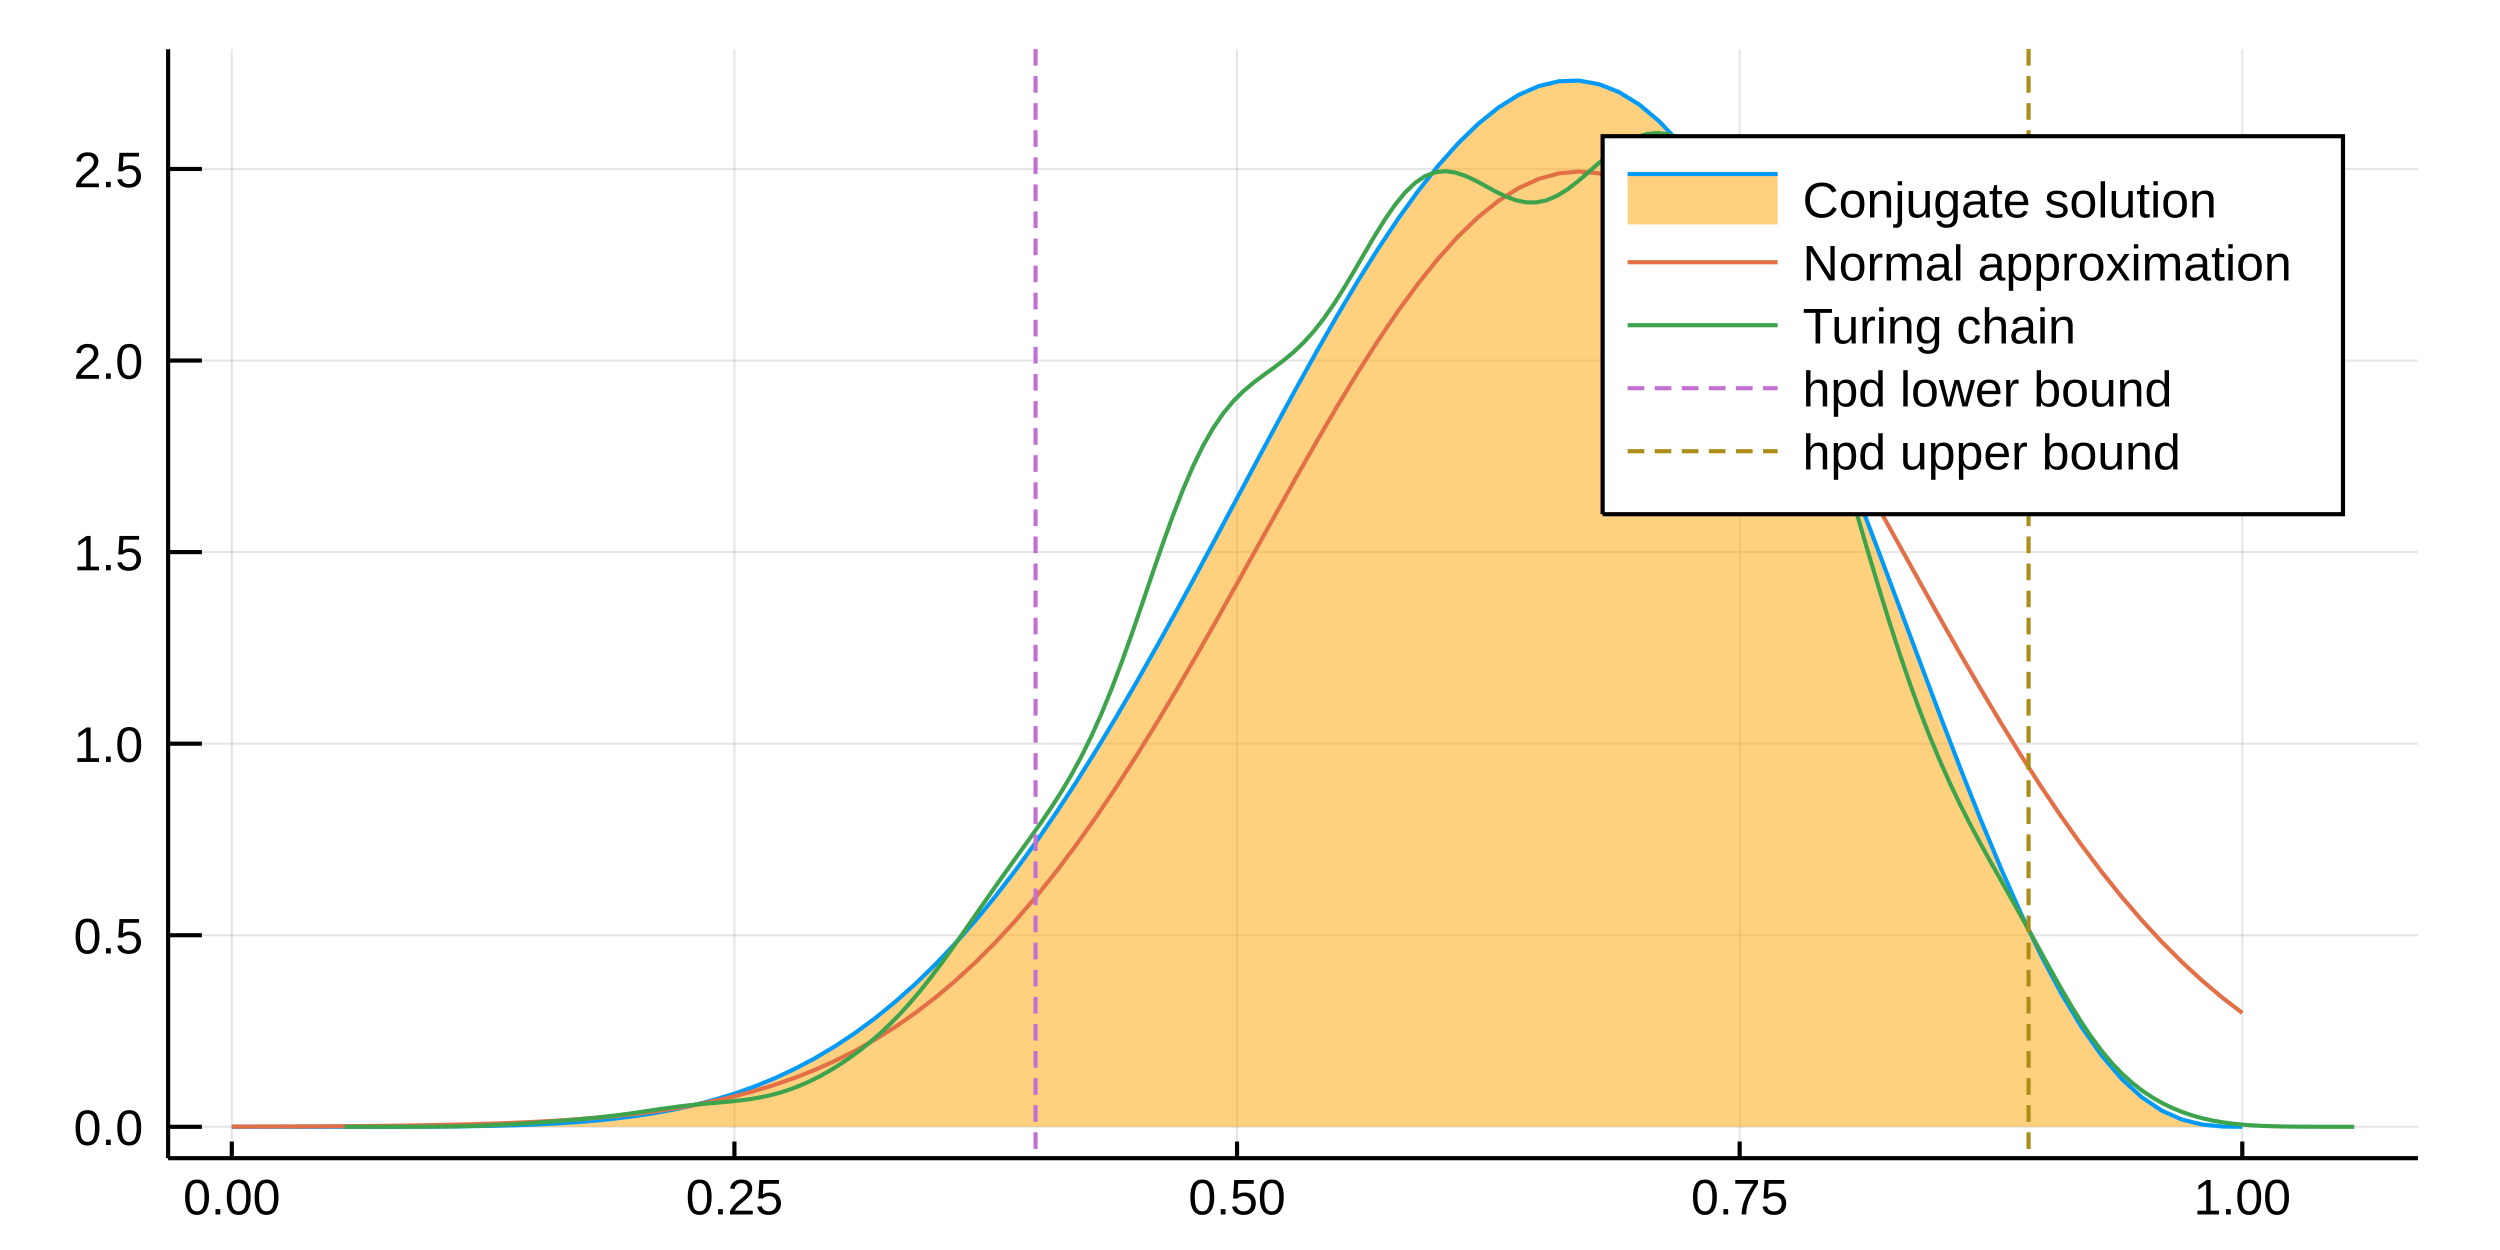
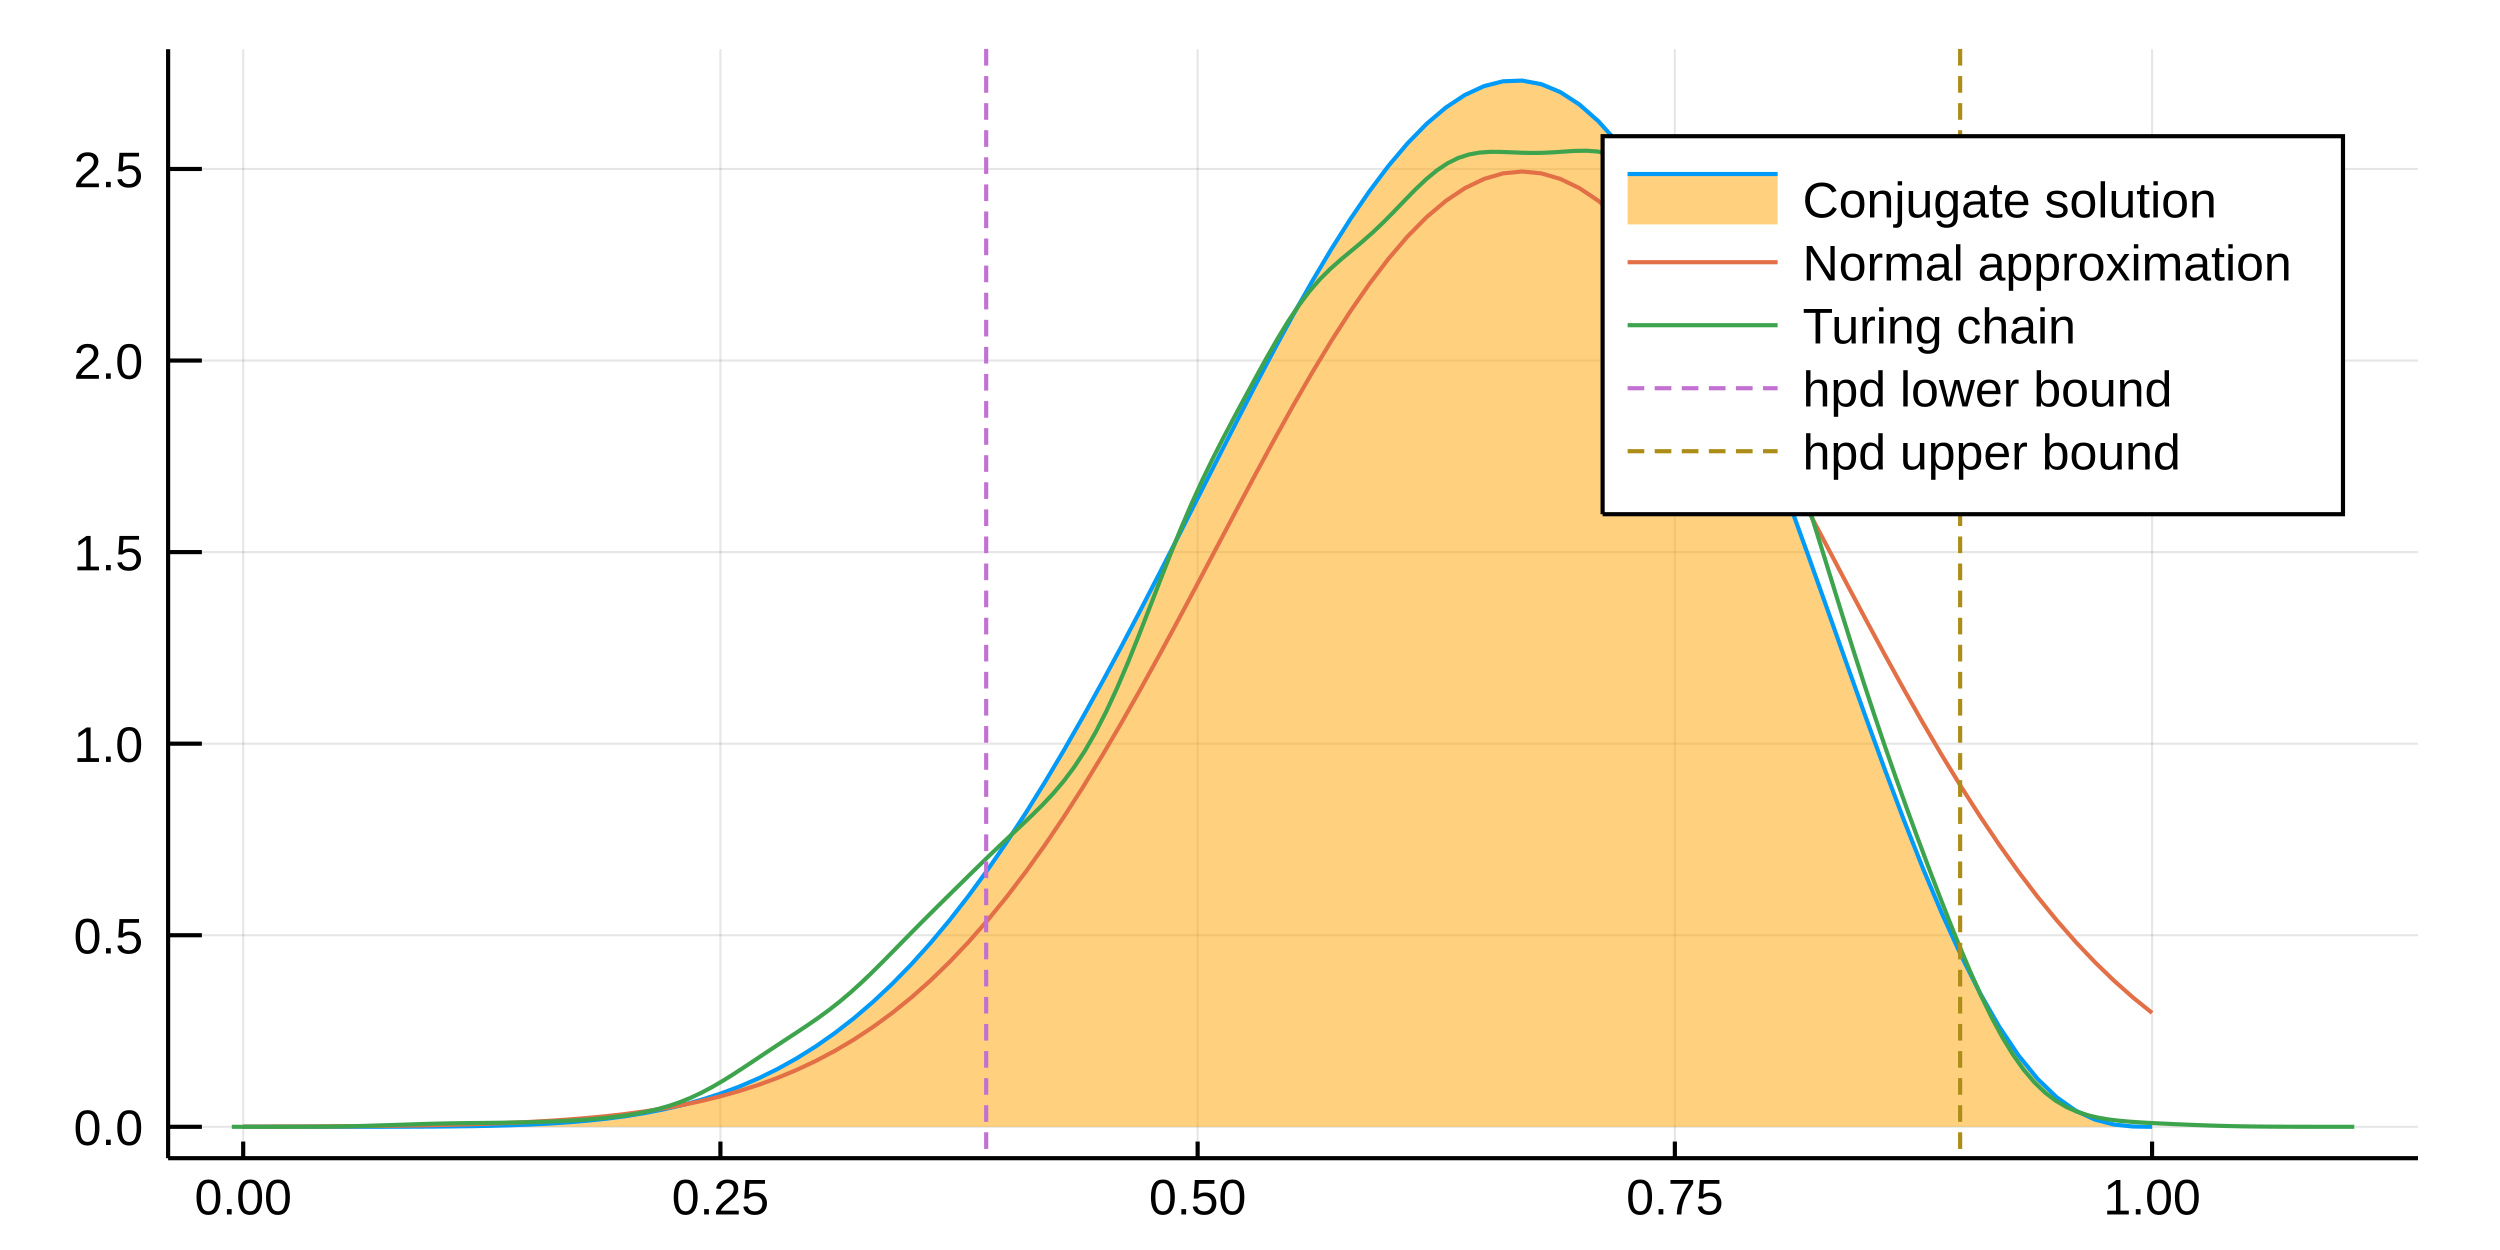
<svg xmlns="http://www.w3.org/2000/svg" width="600" height="300" viewBox="0 0 2400 1200">
  <defs>
-     <clipPath id="clip7500">
+     <clipPath id="clip1900">
      <rect x="0" y="0" width="2000" height="2000" />
    </clipPath>
  </defs>
  <defs>
-     <clipPath id="clip7501">
+     <clipPath id="clip1901">
      <rect x="0" y="0" width="2400" height="1200" />
    </clipPath>
  </defs>
-   <polygon clip-path="url(#clip7501)" points=" 0,1200 2400,1200 2400,0 0,0    " fill="#ffffff" fill-rule="evenodd" fill-opacity="1" />
+   <polygon clip-path="url(#clip1901)" points=" 0,1200 2400,1200 2400,0 0,0    " fill="#ffffff" fill-rule="evenodd" fill-opacity="1" />
  <defs>
-     <clipPath id="clip7502">
+     <clipPath id="clip1902">
      <rect x="480" y="0" width="1681" height="1200" />
    </clipPath>
  </defs>
-   <polygon clip-path="url(#clip7501)" points=" 161.394,1111.86 2321.26,1111.86 2321.26,47.244 161.394,47.244    " fill="#ffffff" fill-rule="evenodd" fill-opacity="1" />
+   <polygon clip-path="url(#clip1901)" points=" 161.394,1111.86 2321.26,1111.86 2321.26,47.244 161.394,47.244    " fill="#ffffff" fill-rule="evenodd" fill-opacity="1" />
  <defs>
-     <clipPath id="clip7503">
+     <clipPath id="clip1903">
      <rect x="161" y="47" width="2161" height="1066" />
    </clipPath>
  </defs>
-   <polyline clip-path="url(#clip7503)" style="stroke:#000000; stroke-width:2; stroke-opacity:0.1; fill:none" points="   222.522,1111.86 222.522,47.244    " />
-   <polyline clip-path="url(#clip7503)" style="stroke:#000000; stroke-width:2; stroke-opacity:0.1; fill:none" points="   705.04,1111.86 705.04,47.244    " />
-   <polyline clip-path="url(#clip7503)" style="stroke:#000000; stroke-width:2; stroke-opacity:0.1; fill:none" points="   1187.56,1111.86 1187.56,47.244    " />
-   <polyline clip-path="url(#clip7503)" style="stroke:#000000; stroke-width:2; stroke-opacity:0.1; fill:none" points="   1670.08,1111.86 1670.08,47.244    " />
-   <polyline clip-path="url(#clip7503)" style="stroke:#000000; stroke-width:2; stroke-opacity:0.1; fill:none" points="   2152.59,1111.86 2152.59,47.244    " />
-   <polyline clip-path="url(#clip7503)" style="stroke:#000000; stroke-width:2; stroke-opacity:0.1; fill:none" points="   161.394,1081.73 2321.26,1081.73    " />
-   <polyline clip-path="url(#clip7503)" style="stroke:#000000; stroke-width:2; stroke-opacity:0.1; fill:none" points="   161.394,897.825 2321.26,897.825    " />
-   <polyline clip-path="url(#clip7503)" style="stroke:#000000; stroke-width:2; stroke-opacity:0.1; fill:none" points="   161.394,713.924 2321.26,713.924    " />
-   <polyline clip-path="url(#clip7503)" style="stroke:#000000; stroke-width:2; stroke-opacity:0.1; fill:none" points="   161.394,530.022 2321.26,530.022    " />
-   <polyline clip-path="url(#clip7503)" style="stroke:#000000; stroke-width:2; stroke-opacity:0.1; fill:none" points="   161.394,346.12 2321.26,346.12    " />
-   <polyline clip-path="url(#clip7503)" style="stroke:#000000; stroke-width:2; stroke-opacity:0.1; fill:none" points="   161.394,162.218 2321.26,162.218    " />
-   <polyline clip-path="url(#clip7501)" style="stroke:#000000; stroke-width:4; stroke-opacity:1; fill:none" points="   161.394,1111.86 2321.26,1111.86    " />
-   <polyline clip-path="url(#clip7501)" style="stroke:#000000; stroke-width:4; stroke-opacity:1; fill:none" points="   161.394,1111.86 161.394,47.244    " />
-   <polyline clip-path="url(#clip7501)" style="stroke:#000000; stroke-width:4; stroke-opacity:1; fill:none" points="   222.522,1111.86 222.522,1095.89    " />
-   <polyline clip-path="url(#clip7501)" style="stroke:#000000; stroke-width:4; stroke-opacity:1; fill:none" points="   705.04,1111.86 705.04,1095.89    " />
-   <polyline clip-path="url(#clip7501)" style="stroke:#000000; stroke-width:4; stroke-opacity:1; fill:none" points="   1187.56,1111.86 1187.56,1095.89    " />
-   <polyline clip-path="url(#clip7501)" style="stroke:#000000; stroke-width:4; stroke-opacity:1; fill:none" points="   1670.08,1111.86 1670.08,1095.89    " />
-   <polyline clip-path="url(#clip7501)" style="stroke:#000000; stroke-width:4; stroke-opacity:1; fill:none" points="   2152.59,1111.86 2152.59,1095.89    " />
-   <polyline clip-path="url(#clip7501)" style="stroke:#000000; stroke-width:4; stroke-opacity:1; fill:none" points="   161.394,1081.73 193.792,1081.73    " />
-   <polyline clip-path="url(#clip7501)" style="stroke:#000000; stroke-width:4; stroke-opacity:1; fill:none" points="   161.394,897.825 193.792,897.825    " />
-   <polyline clip-path="url(#clip7501)" style="stroke:#000000; stroke-width:4; stroke-opacity:1; fill:none" points="   161.394,713.924 193.792,713.924    " />
-   <polyline clip-path="url(#clip7501)" style="stroke:#000000; stroke-width:4; stroke-opacity:1; fill:none" points="   161.394,530.022 193.792,530.022    " />
-   <polyline clip-path="url(#clip7501)" style="stroke:#000000; stroke-width:4; stroke-opacity:1; fill:none" points="   161.394,346.12 193.792,346.12    " />
-   <polyline clip-path="url(#clip7501)" style="stroke:#000000; stroke-width:4; stroke-opacity:1; fill:none" points="   161.394,162.218 193.792,162.218    " />
-   <g clip-path="url(#clip7501)">
-     <text style="fill:#000000; fill-opacity:1; font-family:Arial,Helvetica Neue,Helvetica,sans-serif; font-size:48px; text-anchor:middle;" transform="rotate(0, 222.522, 1165.86)" x="222.522" y="1165.86">0.00</text>
+   <polyline clip-path="url(#clip1903)" style="stroke:#000000; stroke-width:2; stroke-opacity:0.1; fill:none" points="   233.464,1111.86 233.464,47.244    " />
+   <polyline clip-path="url(#clip1903)" style="stroke:#000000; stroke-width:2; stroke-opacity:0.1; fill:none" points="   691.596,1111.86 691.596,47.244    " />
+   <polyline clip-path="url(#clip1903)" style="stroke:#000000; stroke-width:2; stroke-opacity:0.1; fill:none" points="   1149.73,1111.86 1149.73,47.244    " />
+   <polyline clip-path="url(#clip1903)" style="stroke:#000000; stroke-width:2; stroke-opacity:0.1; fill:none" points="   1607.86,1111.86 1607.86,47.244    " />
+   <polyline clip-path="url(#clip1903)" style="stroke:#000000; stroke-width:2; stroke-opacity:0.1; fill:none" points="   2065.99,1111.86 2065.99,47.244    " />
+   <polyline clip-path="url(#clip1903)" style="stroke:#000000; stroke-width:2; stroke-opacity:0.1; fill:none" points="   161.394,1081.73 2321.26,1081.73    " />
+   <polyline clip-path="url(#clip1903)" style="stroke:#000000; stroke-width:2; stroke-opacity:0.1; fill:none" points="   161.394,897.825 2321.26,897.825    " />
+   <polyline clip-path="url(#clip1903)" style="stroke:#000000; stroke-width:2; stroke-opacity:0.1; fill:none" points="   161.394,713.924 2321.26,713.924    " />
+   <polyline clip-path="url(#clip1903)" style="stroke:#000000; stroke-width:2; stroke-opacity:0.1; fill:none" points="   161.394,530.022 2321.26,530.022    " />
+   <polyline clip-path="url(#clip1903)" style="stroke:#000000; stroke-width:2; stroke-opacity:0.1; fill:none" points="   161.394,346.12 2321.26,346.12    " />
+   <polyline clip-path="url(#clip1903)" style="stroke:#000000; stroke-width:2; stroke-opacity:0.1; fill:none" points="   161.394,162.218 2321.26,162.218    " />
+   <polyline clip-path="url(#clip1901)" style="stroke:#000000; stroke-width:4; stroke-opacity:1; fill:none" points="   161.394,1111.86 2321.26,1111.86    " />
+   <polyline clip-path="url(#clip1901)" style="stroke:#000000; stroke-width:4; stroke-opacity:1; fill:none" points="   161.394,1111.86 161.394,47.244    " />
+   <polyline clip-path="url(#clip1901)" style="stroke:#000000; stroke-width:4; stroke-opacity:1; fill:none" points="   233.464,1111.86 233.464,1095.89    " />
+   <polyline clip-path="url(#clip1901)" style="stroke:#000000; stroke-width:4; stroke-opacity:1; fill:none" points="   691.596,1111.86 691.596,1095.89    " />
+   <polyline clip-path="url(#clip1901)" style="stroke:#000000; stroke-width:4; stroke-opacity:1; fill:none" points="   1149.73,1111.86 1149.73,1095.89    " />
+   <polyline clip-path="url(#clip1901)" style="stroke:#000000; stroke-width:4; stroke-opacity:1; fill:none" points="   1607.86,1111.86 1607.86,1095.89    " />
+   <polyline clip-path="url(#clip1901)" style="stroke:#000000; stroke-width:4; stroke-opacity:1; fill:none" points="   2065.99,1111.86 2065.99,1095.89    " />
+   <polyline clip-path="url(#clip1901)" style="stroke:#000000; stroke-width:4; stroke-opacity:1; fill:none" points="   161.394,1081.73 193.792,1081.73    " />
+   <polyline clip-path="url(#clip1901)" style="stroke:#000000; stroke-width:4; stroke-opacity:1; fill:none" points="   161.394,897.825 193.792,897.825    " />
+   <polyline clip-path="url(#clip1901)" style="stroke:#000000; stroke-width:4; stroke-opacity:1; fill:none" points="   161.394,713.924 193.792,713.924    " />
+   <polyline clip-path="url(#clip1901)" style="stroke:#000000; stroke-width:4; stroke-opacity:1; fill:none" points="   161.394,530.022 193.792,530.022    " />
+   <polyline clip-path="url(#clip1901)" style="stroke:#000000; stroke-width:4; stroke-opacity:1; fill:none" points="   161.394,346.12 193.792,346.12    " />
+   <polyline clip-path="url(#clip1901)" style="stroke:#000000; stroke-width:4; stroke-opacity:1; fill:none" points="   161.394,162.218 193.792,162.218    " />
+   <g clip-path="url(#clip1901)">
+     <text style="fill:#000000; fill-opacity:1; font-family:Arial,Helvetica Neue,Helvetica,sans-serif; font-size:48px; text-anchor:middle;" transform="rotate(0, 233.464, 1165.86)" x="233.464" y="1165.86">0.00</text>
  </g>
-   <g clip-path="url(#clip7501)">
-     <text style="fill:#000000; fill-opacity:1; font-family:Arial,Helvetica Neue,Helvetica,sans-serif; font-size:48px; text-anchor:middle;" transform="rotate(0, 705.04, 1165.86)" x="705.04" y="1165.86">0.25</text>
+   <g clip-path="url(#clip1901)">
+     <text style="fill:#000000; fill-opacity:1; font-family:Arial,Helvetica Neue,Helvetica,sans-serif; font-size:48px; text-anchor:middle;" transform="rotate(0, 691.596, 1165.86)" x="691.596" y="1165.86">0.25</text>
  </g>
-   <g clip-path="url(#clip7501)">
-     <text style="fill:#000000; fill-opacity:1; font-family:Arial,Helvetica Neue,Helvetica,sans-serif; font-size:48px; text-anchor:middle;" transform="rotate(0, 1187.56, 1165.86)" x="1187.56" y="1165.86">0.50</text>
+   <g clip-path="url(#clip1901)">
+     <text style="fill:#000000; fill-opacity:1; font-family:Arial,Helvetica Neue,Helvetica,sans-serif; font-size:48px; text-anchor:middle;" transform="rotate(0, 1149.73, 1165.86)" x="1149.73" y="1165.86">0.50</text>
  </g>
-   <g clip-path="url(#clip7501)">
-     <text style="fill:#000000; fill-opacity:1; font-family:Arial,Helvetica Neue,Helvetica,sans-serif; font-size:48px; text-anchor:middle;" transform="rotate(0, 1670.08, 1165.86)" x="1670.08" y="1165.86">0.75</text>
+   <g clip-path="url(#clip1901)">
+     <text style="fill:#000000; fill-opacity:1; font-family:Arial,Helvetica Neue,Helvetica,sans-serif; font-size:48px; text-anchor:middle;" transform="rotate(0, 1607.86, 1165.86)" x="1607.86" y="1165.86">0.75</text>
  </g>
-   <g clip-path="url(#clip7501)">
-     <text style="fill:#000000; fill-opacity:1; font-family:Arial,Helvetica Neue,Helvetica,sans-serif; font-size:48px; text-anchor:middle;" transform="rotate(0, 2152.59, 1165.86)" x="2152.59" y="1165.86">1.00</text>
+   <g clip-path="url(#clip1901)">
+     <text style="fill:#000000; fill-opacity:1; font-family:Arial,Helvetica Neue,Helvetica,sans-serif; font-size:48px; text-anchor:middle;" transform="rotate(0, 2065.99, 1165.86)" x="2065.99" y="1165.86">1.00</text>
  </g>
-   <g clip-path="url(#clip7501)">
+   <g clip-path="url(#clip1901)">
    <text style="fill:#000000; fill-opacity:1; font-family:Arial,Helvetica Neue,Helvetica,sans-serif; font-size:48px; text-anchor:end;" transform="rotate(0, 137.394, 1099.23)" x="137.394" y="1099.23">0.0</text>
  </g>
-   <g clip-path="url(#clip7501)">
+   <g clip-path="url(#clip1901)">
    <text style="fill:#000000; fill-opacity:1; font-family:Arial,Helvetica Neue,Helvetica,sans-serif; font-size:48px; text-anchor:end;" transform="rotate(0, 137.394, 915.325)" x="137.394" y="915.325">0.5</text>
  </g>
-   <g clip-path="url(#clip7501)">
+   <g clip-path="url(#clip1901)">
    <text style="fill:#000000; fill-opacity:1; font-family:Arial,Helvetica Neue,Helvetica,sans-serif; font-size:48px; text-anchor:end;" transform="rotate(0, 137.394, 731.424)" x="137.394" y="731.424">1.0</text>
  </g>
-   <g clip-path="url(#clip7501)">
+   <g clip-path="url(#clip1901)">
    <text style="fill:#000000; fill-opacity:1; font-family:Arial,Helvetica Neue,Helvetica,sans-serif; font-size:48px; text-anchor:end;" transform="rotate(0, 137.394, 547.522)" x="137.394" y="547.522">1.5</text>
  </g>
-   <g clip-path="url(#clip7501)">
+   <g clip-path="url(#clip1901)">
    <text style="fill:#000000; fill-opacity:1; font-family:Arial,Helvetica Neue,Helvetica,sans-serif; font-size:48px; text-anchor:end;" transform="rotate(0, 137.394, 363.62)" x="137.394" y="363.62">2.0</text>
  </g>
-   <g clip-path="url(#clip7501)">
+   <g clip-path="url(#clip1901)">
    <text style="fill:#000000; fill-opacity:1; font-family:Arial,Helvetica Neue,Helvetica,sans-serif; font-size:48px; text-anchor:end;" transform="rotate(0, 137.394, 179.718)" x="137.394" y="179.718">2.5</text>
  </g>
-   <polygon clip-path="url(#clip7503)" points=" 222.522,1081.73 241.823,1081.73 261.124,1081.73 280.424,1081.73 299.725,1081.73 319.026,1081.72 338.327,1081.72 357.627,1081.7 376.928,1081.66 396.229,1081.6    415.53,1081.5 434.83,1081.34 454.131,1081.1 473.432,1080.75 492.732,1080.25 512.033,1079.57 531.334,1078.66 550.635,1077.46 569.935,1075.93 589.236,1074    608.537,1071.6 627.838,1068.66 647.138,1065.1 666.439,1060.85 685.74,1055.81 705.04,1049.91 724.341,1043.05 743.642,1035.16 762.943,1026.16 782.243,1015.95    801.544,1004.47 820.845,991.651 840.146,977.418 859.446,961.721 878.747,944.513 898.048,925.756 917.348,905.428 936.649,883.516 955.95,860.024 975.251,834.969    994.551,808.384 1013.85,780.319 1033.15,750.844 1052.45,720.042 1071.75,688.018 1091.05,654.894 1110.36,620.809 1129.66,585.923 1148.96,550.411 1168.26,514.467    1187.56,478.299 1206.86,442.133 1226.16,406.206 1245.46,370.769 1264.76,336.083 1284.06,302.419 1303.36,270.053 1322.66,239.266 1341.96,210.34 1361.27,183.556    1380.57,159.192 1399.87,137.518 1419.17,118.793 1438.47,103.265 1457.77,91.162 1477.07,82.694 1496.37,78.046 1515.67,77.375 1534.97,80.808 1554.27,88.439    1573.57,100.324 1592.87,116.478 1612.17,136.873 1631.48,161.439 1650.78,190.054 1670.08,222.549 1689.38,258.706 1708.68,298.255 1727.98,340.876 1747.28,386.197    1766.58,433.801 1785.88,483.224 1805.18,533.96 1824.48,585.466 1843.78,637.166 1863.08,688.465 1882.38,738.746 1901.69,787.393 1920.99,833.794 1940.29,877.359    1959.59,917.536 1978.89,953.827 1998.19,985.811 2017.49,1013.16 2036.79,1035.69 2056.09,1053.34 2075.39,1066.25 2094.69,1074.78 2113.99,1079.54 2133.29,1081.44    2152.59,1081.73 2152.59,1081.73 2133.29,1081.73 2113.99,1081.73 2094.69,1081.73 2075.39,1081.73 2056.09,1081.73 2036.79,1081.73 2017.49,1081.73 1998.19,1081.73    1978.89,1081.73 1959.59,1081.73 1940.29,1081.73 1920.99,1081.73 1901.69,1081.73 1882.38,1081.73 1863.08,1081.73 1843.78,1081.73 1824.48,1081.73 1805.18,1081.73    1785.88,1081.73 1766.58,1081.73 1747.28,1081.73 1727.98,1081.73 1708.68,1081.73 1689.38,1081.73 1670.08,1081.73 1650.78,1081.73 1631.48,1081.73 1612.17,1081.73    1592.87,1081.73 1573.57,1081.73 1554.27,1081.73 1534.97,1081.73 1515.67,1081.73 1496.37,1081.73 1477.07,1081.73 1457.77,1081.73 1438.47,1081.73 1419.17,1081.73    1399.87,1081.73 1380.57,1081.73 1361.27,1081.73 1341.96,1081.73 1322.66,1081.73 1303.36,1081.73 1284.06,1081.73 1264.76,1081.73 1245.46,1081.73 1226.16,1081.73    1206.86,1081.73 1187.56,1081.73 1168.26,1081.73 1148.96,1081.73 1129.66,1081.73 1110.36,1081.73 1091.05,1081.73 1071.75,1081.73 1052.45,1081.73 1033.15,1081.73    1013.85,1081.73 994.551,1081.73 975.251,1081.73 955.95,1081.73 936.649,1081.73 917.348,1081.73 898.048,1081.73 878.747,1081.73 859.446,1081.73 840.146,1081.73    820.845,1081.73 801.544,1081.73 782.243,1081.73 762.943,1081.73 743.642,1081.73 724.341,1081.73 705.04,1081.73 685.74,1081.73 666.439,1081.73 647.138,1081.73    627.838,1081.73 608.537,1081.73 589.236,1081.73 569.935,1081.73 550.635,1081.73 531.334,1081.73 512.033,1081.73 492.732,1081.73 473.432,1081.73 454.131,1081.73    434.83,1081.73 415.53,1081.73 396.229,1081.73 376.928,1081.73 357.627,1081.73 338.327,1081.73 319.026,1081.73 299.725,1081.73 280.424,1081.73 261.124,1081.73    241.823,1081.73 222.522,1081.73    " fill="#ffa500" fill-rule="evenodd" fill-opacity="0.5" />
-   <polyline clip-path="url(#clip7503)" style="stroke:#009af9; stroke-width:4; stroke-opacity:1; fill:none" points="   222.522,1081.73 241.823,1081.73 261.124,1081.73 280.424,1081.73 299.725,1081.73 319.026,1081.72 338.327,1081.72 357.627,1081.7 376.928,1081.66 396.229,1081.6    415.53,1081.5 434.83,1081.34 454.131,1081.1 473.432,1080.75 492.732,1080.25 512.033,1079.57 531.334,1078.66 550.635,1077.46 569.935,1075.93 589.236,1074    608.537,1071.6 627.838,1068.66 647.138,1065.1 666.439,1060.85 685.74,1055.81 705.04,1049.91 724.341,1043.05 743.642,1035.16 762.943,1026.16 782.243,1015.95    801.544,1004.47 820.845,991.651 840.146,977.418 859.446,961.721 878.747,944.513 898.048,925.756 917.348,905.428 936.649,883.516 955.95,860.024 975.251,834.969    994.551,808.384 1013.85,780.319 1033.15,750.844 1052.45,720.042 1071.75,688.018 1091.05,654.894 1110.36,620.809 1129.66,585.923 1148.96,550.411 1168.26,514.467    1187.56,478.299 1206.86,442.133 1226.16,406.206 1245.46,370.769 1264.76,336.083 1284.06,302.419 1303.36,270.053 1322.66,239.266 1341.96,210.34 1361.27,183.556    1380.57,159.192 1399.87,137.518 1419.17,118.793 1438.47,103.265 1457.77,91.162 1477.07,82.694 1496.37,78.046 1515.67,77.375 1534.97,80.808 1554.27,88.439    1573.57,100.324 1592.87,116.478 1612.17,136.873 1631.48,161.439 1650.78,190.054 1670.08,222.549 1689.38,258.706 1708.68,298.255 1727.98,340.876 1747.28,386.197    1766.58,433.801 1785.88,483.224 1805.18,533.96 1824.48,585.466 1843.78,637.166 1863.08,688.465 1882.38,738.746 1901.69,787.393 1920.99,833.794 1940.29,877.359    1959.59,917.536 1978.89,953.827 1998.19,985.811 2017.49,1013.16 2036.79,1035.69 2056.09,1053.34 2075.39,1066.25 2094.69,1074.78 2113.99,1079.54 2133.29,1081.44    2152.59,1081.73    " />
-   <polyline clip-path="url(#clip7503)" style="stroke:#e26f46; stroke-width:4; stroke-opacity:1; fill:none" points="   222.522,1081.58 241.823,1081.54 261.124,1081.49 280.424,1081.42 299.725,1081.33 319.026,1081.22 338.327,1081.09 357.627,1080.92 376.928,1080.7 396.229,1080.44    415.53,1080.12 434.83,1079.72 454.131,1079.24 473.432,1078.64 492.732,1077.93 512.033,1077.06 531.334,1076.02 550.635,1074.78 569.935,1073.3 589.236,1071.54    608.537,1069.46 627.838,1067.02 647.138,1064.16 666.439,1060.82 685.74,1056.95 705.04,1052.48 724.341,1047.33 743.642,1041.43 762.943,1034.71 782.243,1027.08    801.544,1018.46 820.845,1008.77 840.146,997.912 859.446,985.82 878.747,972.412 898.048,957.614 917.348,941.363 936.649,923.603 955.95,904.291 975.251,883.395    994.551,860.904 1013.85,836.82 1033.15,811.169 1052.45,783.996 1071.75,755.371 1091.05,725.389 1110.36,694.17 1129.66,661.858 1148.96,628.627 1168.26,594.671    1187.56,560.212 1206.86,525.491 1226.16,490.772 1245.46,456.334 1264.76,422.47 1284.06,389.48 1303.36,357.674 1322.66,327.359 1341.96,298.839 1361.27,272.409    1380.57,248.347 1399.87,226.916 1419.17,208.353 1438.47,192.865 1457.77,180.629 1477.07,171.786 1496.37,166.439 1515.67,164.649 1534.97,166.439 1554.27,171.786    1573.57,180.629 1592.87,192.865 1612.17,208.353 1631.48,226.916 1650.78,248.347 1670.08,272.409 1689.38,298.839 1708.68,327.359 1727.98,357.674 1747.28,389.48    1766.58,422.47 1785.88,456.334 1805.18,490.772 1824.48,525.491 1843.78,560.212 1863.08,594.671 1882.38,628.627 1901.69,661.858 1920.99,694.17 1940.29,725.389    1959.59,755.371 1978.89,783.996 1998.19,811.169 2017.49,836.82 2036.79,860.904 2056.09,883.395 2075.39,904.291 2094.69,923.603 2113.99,941.363 2133.29,957.614    2152.59,972.412    " />
-   <polyline clip-path="url(#clip7503)" style="stroke:#3da44d; stroke-width:4; stroke-opacity:1; fill:none" points="   330.71,1081.72 340.405,1081.72 350.101,1081.72 359.796,1081.72 369.492,1081.71 379.187,1081.7 388.883,1081.68 398.579,1081.65 408.274,1081.6 417.97,1081.52    427.665,1081.41 437.361,1081.26 447.057,1081.05 456.752,1080.78 466.448,1080.44 476.143,1080.02 485.839,1079.54 495.535,1078.99 505.23,1078.38 514.926,1077.73    524.621,1077.04 534.317,1076.31 544.012,1075.54 553.708,1074.72 563.404,1073.84 573.099,1072.88 582.795,1071.81 592.49,1070.62 602.186,1069.33 611.882,1067.95    621.577,1066.51 631.273,1065.07 640.968,1063.68 650.664,1062.39 660.36,1061.23 670.055,1060.21 679.751,1059.31 689.446,1058.47 699.142,1057.6 708.837,1056.61    718.533,1055.38 728.229,1053.81 737.924,1051.81 747.62,1049.29 757.315,1046.23 767.011,1042.58 776.707,1038.35 786.402,1033.53 796.098,1028.15 805.793,1022.19    815.489,1015.67 825.185,1008.56 834.88,1000.82 844.576,992.419 854.271,983.293 863.967,973.4 873.662,962.716 883.358,951.246 893.054,939.036 902.749,926.175    912.445,912.793 922.14,899.044 931.836,885.095 941.532,871.103 951.227,857.193 960.923,843.445 970.618,829.869 980.314,816.406 990.01,802.914 999.705,789.177    1009.4,774.909 1019.1,759.777 1028.79,743.424 1038.49,725.511 1048.18,705.759 1057.88,683.997 1067.57,660.201 1077.27,634.529 1086.97,607.333 1096.66,579.141    1106.36,550.625 1116.05,522.537 1125.75,495.635 1135.44,470.603 1145.14,447.981 1154.83,428.116 1164.53,411.131 1174.23,396.929 1183.92,385.218 1193.62,375.553    1203.31,367.388 1213.01,360.12 1222.7,353.14 1232.4,345.87 1242.09,337.799 1251.79,328.514 1261.49,317.733 1271.18,305.326 1280.88,291.341 1290.57,276.002    1300.27,259.707 1309.96,242.996 1319.66,226.507 1329.36,210.919 1339.05,196.887 1348.75,184.978 1358.44,175.619 1368.14,169.055 1377.83,165.335 1387.53,164.31    1397.22,165.65 1406.92,168.886 1416.62,173.441 1426.31,178.686 1436.01,183.973 1445.7,188.683 1455.4,192.26 1465.09,194.249 1474.79,194.329 1484.48,192.338    1494.18,188.3 1503.88,182.423 1513.57,175.089 1523.27,166.811 1532.96,158.184 1542.66,149.817 1552.35,142.272 1562.05,136.015 1571.74,131.384 1581.44,128.59    1591.14,127.737 1600.83,128.85 1610.53,131.921 1620.22,136.929 1629.92,143.86 1639.61,152.708 1649.31,163.471 1659.01,176.135 1668.7,190.678 1678.4,207.069    1688.09,225.285 1697.79,245.316 1707.48,267.176 1717.18,290.894 1726.87,316.486 1736.57,343.93 1746.27,373.124 1755.96,403.862 1765.66,435.828 1775.35,468.603    1785.05,501.708 1794.74,534.64 1804.44,566.928 1814.13,598.166 1823.83,628.045 1833.53,656.351 1843.22,682.969 1852.92,707.867 1862.61,731.082 1872.31,752.718    1882,772.942 1891.7,791.979 1901.39,810.107 1911.09,827.633 1920.79,844.863 1930.48,862.058 1940.18,879.393 1949.87,896.924 1959.57,914.581 1969.26,932.171    1978.96,949.415 1988.66,965.997 1998.35,981.61 2008.05,996.006 2017.74,1009.02 2027.44,1020.58 2037.13,1030.71 2046.83,1039.49 2056.52,1047.05 2066.22,1053.52    2075.92,1059.04 2085.61,1063.73 2095.31,1067.67 2105,1070.95 2114.7,1073.64 2124.39,1075.79 2134.09,1077.48 2143.78,1078.77 2153.48,1079.73 2163.18,1080.41    2172.87,1080.89 2182.57,1081.21 2192.26,1081.42 2201.96,1081.55 2211.65,1081.63 2221.35,1081.67 2231.04,1081.7 2240.74,1081.71 2250.44,1081.72 2260.13,1081.72       " />
-   <polyline clip-path="url(#clip7503)" style="stroke:#c271d2; stroke-width:4; stroke-opacity:1; fill:none" stroke-dasharray="16, 10" points="   994.141,107573 994.141,-106414    " />
-   <polyline clip-path="url(#clip7503)" style="stroke:#ac8d18; stroke-width:4; stroke-opacity:1; fill:none" stroke-dasharray="16, 10" points="   1947.42,107573 1947.42,-106414    " />
-   <polygon clip-path="url(#clip7501)" points=" 1538.51,493.644 2249.26,493.644 2249.26,130.764 1538.51,130.764    " fill="#ffffff" fill-rule="evenodd" fill-opacity="1" />
-   <polyline clip-path="url(#clip7501)" style="stroke:#000000; stroke-width:4; stroke-opacity:1; fill:none" points="   1538.51,493.644 2249.26,493.644 2249.26,130.764 1538.51,130.764 1538.51,493.644    " />
-   <polygon clip-path="url(#clip7501)" points=" 1562.51,215.436 1706.51,215.436 1706.51,167.052 1562.51,167.052 1562.51,215.436    " fill="#ffa500" fill-rule="evenodd" fill-opacity="0.5" />
-   <polyline clip-path="url(#clip7501)" style="stroke:#009af9; stroke-width:4; stroke-opacity:1; fill:none" points="   1562.51,167.052 1706.51,167.052    " />
-   <g clip-path="url(#clip7501)">
+   <polygon clip-path="url(#clip1903)" points=" 233.464,1081.73 251.789,1081.73 270.114,1081.73 288.44,1081.73 306.765,1081.73 325.09,1081.72 343.415,1081.72 361.741,1081.7 380.066,1081.66 398.391,1081.6    416.717,1081.5 435.042,1081.34 453.367,1081.1 471.692,1080.75 490.018,1080.25 508.343,1079.57 526.668,1078.66 544.994,1077.46 563.319,1075.93 581.644,1074    599.969,1071.6 618.295,1068.66 636.62,1065.1 654.945,1060.85 673.271,1055.81 691.596,1049.91 709.921,1043.05 728.246,1035.16 746.572,1026.16 764.897,1015.95    783.222,1004.47 801.548,991.651 819.873,977.418 838.198,961.721 856.523,944.513 874.849,925.756 893.174,905.428 911.499,883.516 929.825,860.024 948.15,834.969    966.475,808.384 984.8,780.319 1003.13,750.844 1021.45,720.042 1039.78,688.018 1058.1,654.894 1076.43,620.809 1094.75,585.923 1113.08,550.411 1131.4,514.467    1149.73,478.299 1168.05,442.133 1186.38,406.206 1204.7,370.769 1223.03,336.083 1241.35,302.419 1259.68,270.053 1278,239.266 1296.33,210.34 1314.66,183.556    1332.98,159.192 1351.31,137.518 1369.63,118.793 1387.96,103.265 1406.28,91.162 1424.61,82.694 1442.93,78.046 1461.26,77.375 1479.58,80.808 1497.91,88.439    1516.23,100.324 1534.56,116.478 1552.88,136.873 1571.21,161.439 1589.53,190.054 1607.86,222.549 1626.19,258.706 1644.51,298.255 1662.84,340.876 1681.16,386.197    1699.49,433.801 1717.81,483.224 1736.14,533.96 1754.46,585.466 1772.79,637.166 1791.11,688.465 1809.44,738.746 1827.76,787.393 1846.09,833.794 1864.41,877.359    1882.74,917.536 1901.06,953.827 1919.39,985.811 1937.72,1013.16 1956.04,1035.69 1974.37,1053.34 1992.69,1066.25 2011.02,1074.78 2029.34,1079.54 2047.67,1081.44    2065.99,1081.73 2065.99,1081.73 2047.67,1081.73 2029.34,1081.73 2011.02,1081.73 1992.69,1081.73 1974.37,1081.73 1956.04,1081.73 1937.72,1081.73 1919.39,1081.73    1901.06,1081.73 1882.74,1081.73 1864.41,1081.73 1846.09,1081.73 1827.76,1081.73 1809.44,1081.73 1791.11,1081.73 1772.79,1081.73 1754.46,1081.73 1736.14,1081.73    1717.81,1081.73 1699.49,1081.73 1681.16,1081.73 1662.84,1081.73 1644.51,1081.73 1626.19,1081.73 1607.86,1081.73 1589.53,1081.73 1571.21,1081.73 1552.88,1081.73    1534.56,1081.73 1516.23,1081.73 1497.91,1081.73 1479.58,1081.73 1461.26,1081.73 1442.93,1081.73 1424.61,1081.73 1406.28,1081.73 1387.96,1081.73 1369.63,1081.73    1351.31,1081.73 1332.98,1081.73 1314.66,1081.73 1296.33,1081.73 1278,1081.73 1259.68,1081.73 1241.35,1081.73 1223.03,1081.73 1204.7,1081.73 1186.38,1081.73    1168.05,1081.73 1149.73,1081.73 1131.4,1081.73 1113.08,1081.73 1094.75,1081.73 1076.43,1081.73 1058.1,1081.73 1039.78,1081.73 1021.45,1081.73 1003.13,1081.73    984.8,1081.73 966.475,1081.73 948.15,1081.73 929.825,1081.73 911.499,1081.73 893.174,1081.73 874.849,1081.73 856.523,1081.73 838.198,1081.73 819.873,1081.73    801.548,1081.73 783.222,1081.73 764.897,1081.73 746.572,1081.73 728.246,1081.73 709.921,1081.73 691.596,1081.73 673.271,1081.73 654.945,1081.73 636.62,1081.73    618.295,1081.73 599.969,1081.73 581.644,1081.73 563.319,1081.73 544.994,1081.73 526.668,1081.73 508.343,1081.73 490.018,1081.73 471.692,1081.73 453.367,1081.73    435.042,1081.73 416.717,1081.73 398.391,1081.73 380.066,1081.73 361.741,1081.73 343.415,1081.73 325.09,1081.73 306.765,1081.73 288.44,1081.73 270.114,1081.73    251.789,1081.73 233.464,1081.73    " fill="#ffa500" fill-rule="evenodd" fill-opacity="0.5" />
+   <polyline clip-path="url(#clip1903)" style="stroke:#009af9; stroke-width:4; stroke-opacity:1; fill:none" points="   233.464,1081.73 251.789,1081.73 270.114,1081.73 288.44,1081.73 306.765,1081.73 325.09,1081.72 343.415,1081.72 361.741,1081.7 380.066,1081.66 398.391,1081.6    416.717,1081.5 435.042,1081.34 453.367,1081.1 471.692,1080.75 490.018,1080.25 508.343,1079.57 526.668,1078.66 544.994,1077.46 563.319,1075.93 581.644,1074    599.969,1071.6 618.295,1068.66 636.62,1065.1 654.945,1060.85 673.271,1055.81 691.596,1049.91 709.921,1043.05 728.246,1035.16 746.572,1026.16 764.897,1015.95    783.222,1004.47 801.548,991.651 819.873,977.418 838.198,961.721 856.523,944.513 874.849,925.756 893.174,905.428 911.499,883.516 929.825,860.024 948.15,834.969    966.475,808.384 984.8,780.319 1003.13,750.844 1021.45,720.042 1039.78,688.018 1058.1,654.894 1076.43,620.809 1094.75,585.923 1113.08,550.411 1131.4,514.467    1149.73,478.299 1168.05,442.133 1186.38,406.206 1204.7,370.769 1223.03,336.083 1241.35,302.419 1259.68,270.053 1278,239.266 1296.33,210.34 1314.66,183.556    1332.98,159.192 1351.31,137.518 1369.63,118.793 1387.96,103.265 1406.28,91.162 1424.61,82.694 1442.93,78.046 1461.26,77.375 1479.58,80.808 1497.91,88.439    1516.23,100.324 1534.56,116.478 1552.88,136.873 1571.21,161.439 1589.53,190.054 1607.86,222.549 1626.19,258.706 1644.51,298.255 1662.84,340.876 1681.16,386.197    1699.49,433.801 1717.81,483.224 1736.14,533.96 1754.46,585.466 1772.79,637.166 1791.11,688.465 1809.44,738.746 1827.76,787.393 1846.09,833.794 1864.41,877.359    1882.74,917.536 1901.06,953.827 1919.39,985.811 1937.72,1013.16 1956.04,1035.69 1974.37,1053.34 1992.69,1066.25 2011.02,1074.78 2029.34,1079.54 2047.67,1081.44    2065.99,1081.73    " />
+   <polyline clip-path="url(#clip1903)" style="stroke:#e26f46; stroke-width:4; stroke-opacity:1; fill:none" points="   233.464,1081.58 251.789,1081.54 270.114,1081.49 288.44,1081.42 306.765,1081.33 325.09,1081.22 343.415,1081.09 361.741,1080.92 380.066,1080.7 398.391,1080.44    416.717,1080.12 435.042,1079.72 453.367,1079.24 471.692,1078.64 490.018,1077.93 508.343,1077.06 526.668,1076.02 544.994,1074.78 563.319,1073.3 581.644,1071.54    599.969,1069.46 618.295,1067.02 636.62,1064.16 654.945,1060.82 673.271,1056.95 691.596,1052.48 709.921,1047.33 728.246,1041.43 746.572,1034.71 764.897,1027.08    783.222,1018.46 801.548,1008.77 819.873,997.912 838.198,985.82 856.523,972.412 874.849,957.614 893.174,941.363 911.499,923.603 929.825,904.291 948.15,883.395    966.475,860.904 984.8,836.82 1003.13,811.169 1021.45,783.996 1039.78,755.371 1058.1,725.389 1076.43,694.17 1094.75,661.858 1113.08,628.627 1131.4,594.671    1149.73,560.212 1168.05,525.491 1186.38,490.772 1204.7,456.334 1223.03,422.47 1241.35,389.48 1259.68,357.674 1278,327.359 1296.33,298.839 1314.66,272.409    1332.98,248.347 1351.31,226.916 1369.63,208.353 1387.96,192.865 1406.28,180.629 1424.61,171.786 1442.93,166.439 1461.26,164.649 1479.58,166.439 1497.91,171.786    1516.23,180.629 1534.56,192.865 1552.88,208.353 1571.21,226.916 1589.53,248.347 1607.86,272.409 1626.19,298.839 1644.51,327.359 1662.84,357.674 1681.16,389.48    1699.49,422.47 1717.81,456.334 1736.14,490.772 1754.46,525.491 1772.79,560.212 1791.11,594.671 1809.44,628.627 1827.76,661.858 1846.09,694.17 1864.41,725.389    1882.74,755.371 1901.06,783.996 1919.39,811.169 1937.72,836.82 1956.04,860.904 1974.37,883.395 1992.69,904.291 2011.02,923.603 2029.34,941.363 2047.67,957.614    2065.99,972.412    " />
+   <polyline clip-path="url(#clip1903)" style="stroke:#3da44d; stroke-width:4; stroke-opacity:1; fill:none" points="   222.522,1081.73 232.762,1081.73 243.001,1081.72 253.24,1081.72 263.479,1081.71 273.719,1081.7 283.958,1081.67 294.197,1081.64 304.436,1081.58 314.675,1081.49    324.915,1081.36 335.154,1081.19 345.393,1080.97 355.632,1080.71 365.872,1080.39 376.111,1080.05 386.35,1079.7 396.589,1079.35 406.829,1079.02 417.068,1078.74    427.307,1078.51 437.546,1078.33 447.786,1078.19 458.025,1078.08 468.264,1077.97 478.503,1077.85 488.743,1077.69 498.982,1077.5 509.221,1077.27 519.46,1076.97    529.7,1076.62 539.939,1076.18 550.178,1075.64 560.417,1074.98 570.657,1074.19 580.896,1073.23 591.135,1072.08 601.374,1070.69 611.614,1069.02 621.853,1067    632.092,1064.56 642.331,1061.62 652.57,1058.11 662.81,1053.97 673.049,1049.18 683.288,1043.77 693.527,1037.82 703.767,1031.45 714.006,1024.78 724.245,1017.97    734.484,1011.13 744.724,1004.35 754.963,997.627 765.202,990.917 775.441,984.102 785.681,977.03 795.92,969.543 806.159,961.51 816.398,952.86 826.638,943.598    836.877,933.808 847.116,923.632 857.355,913.239 867.595,902.785 877.834,892.383 888.073,882.085 898.312,871.888 908.552,861.759 918.791,851.662 929.03,841.585    939.269,831.554 949.509,821.619 959.748,811.827 969.987,802.182 980.226,792.603 990.466,782.905 1000.7,772.797 1010.94,761.908 1021.18,749.823 1031.42,736.141    1041.66,720.524 1051.9,702.746 1062.14,682.728 1072.38,660.564 1082.62,636.528 1092.86,611.063 1103.1,584.747 1113.34,558.226 1123.58,532.136 1133.81,507.008    1144.05,483.19 1154.29,460.794 1164.53,439.706 1174.77,419.637 1185.01,400.233 1195.25,381.191 1205.49,362.375 1215.73,343.869 1225.97,325.969 1236.21,309.104    1246.45,293.706 1256.69,280.073 1266.93,268.265 1277.16,258.063 1287.4,249.005 1297.64,240.493 1307.88,231.933 1318.12,222.874 1328.36,213.112 1338.6,202.726    1348.84,192.049 1359.08,181.585 1369.32,171.89 1379.56,163.464 1389.8,156.654 1400.04,151.612 1410.27,148.286 1420.51,146.45 1430.75,145.763 1440.99,145.823    1451.23,146.235 1461.47,146.657 1471.71,146.842 1481.95,146.669 1492.19,146.154 1502.43,145.454 1512.67,144.846 1522.91,144.693 1533.15,145.4 1543.38,147.36    1553.62,150.903 1563.86,156.261 1574.1,163.554 1584.34,172.786 1594.58,183.871 1604.82,196.662 1615.06,210.983 1625.3,226.672 1635.54,243.605 1645.78,261.724    1656.02,281.047 1666.26,301.669 1676.49,323.742 1686.73,347.436 1696.97,372.891 1707.21,400.17 1717.45,429.217 1727.69,459.839 1737.93,491.716 1748.17,524.437    1758.41,557.547 1768.65,590.614 1778.89,623.268 1789.13,655.246 1799.37,686.395 1809.6,716.674 1819.84,746.121 1830.08,774.825 1840.32,802.88 1850.56,830.35    1860.8,857.228 1871.04,883.423 1881.28,908.754 1891.52,932.958 1901.76,955.728 1912,976.747 1922.24,995.734 1932.48,1012.48 1942.72,1026.89 1952.95,1038.96    1963.19,1048.81 1973.43,1056.63 1983.67,1062.67 1993.91,1067.23 2004.15,1070.58 2014.39,1073 2024.63,1074.72 2034.87,1075.95 2045.11,1076.85 2055.35,1077.54    2065.59,1078.12 2075.83,1078.62 2086.06,1079.1 2096.3,1079.54 2106.54,1079.96 2116.78,1080.34 2127.02,1080.68 2137.26,1080.96 2147.5,1081.18 2157.74,1081.36    2167.98,1081.48 2178.22,1081.57 2188.46,1081.63 2198.7,1081.67 2208.94,1081.7 2219.17,1081.71 2229.41,1081.72 2239.65,1081.72 2249.89,1081.73 2260.13,1081.73       " />
+   <polyline clip-path="url(#clip1903)" style="stroke:#c271d2; stroke-width:4; stroke-opacity:1; fill:none" stroke-dasharray="16, 10" points="   946.738,107573 946.738,-106414    " />
+   <polyline clip-path="url(#clip1903)" style="stroke:#ac8d18; stroke-width:4; stroke-opacity:1; fill:none" stroke-dasharray="16, 10" points="   1881.73,107573 1881.73,-106414    " />
+   <polygon clip-path="url(#clip1901)" points=" 1538.51,493.644 2249.26,493.644 2249.26,130.764 1538.51,130.764    " fill="#ffffff" fill-rule="evenodd" fill-opacity="1" />
+   <polyline clip-path="url(#clip1901)" style="stroke:#000000; stroke-width:4; stroke-opacity:1; fill:none" points="   1538.51,493.644 2249.26,493.644 2249.26,130.764 1538.51,130.764 1538.51,493.644    " />
+   <polygon clip-path="url(#clip1901)" points=" 1562.51,215.436 1706.51,215.436 1706.51,167.052 1562.51,167.052 1562.51,215.436    " fill="#ffa500" fill-rule="evenodd" fill-opacity="0.5" />
+   <polyline clip-path="url(#clip1901)" style="stroke:#009af9; stroke-width:4; stroke-opacity:1; fill:none" points="   1562.51,167.052 1706.51,167.052    " />
+   <g clip-path="url(#clip1901)">
    <text style="fill:#000000; fill-opacity:1; font-family:Arial,Helvetica Neue,Helvetica,sans-serif; font-size:48px; text-anchor:start;" transform="rotate(0, 1730.51, 208.744)" x="1730.51" y="208.744">Conjugate solution</text>
  </g>
-   <polyline clip-path="url(#clip7501)" style="stroke:#e26f46; stroke-width:4; stroke-opacity:1; fill:none" points="   1562.51,251.724 1706.51,251.724    " />
-   <g clip-path="url(#clip7501)">
+   <polyline clip-path="url(#clip1901)" style="stroke:#e26f46; stroke-width:4; stroke-opacity:1; fill:none" points="   1562.51,251.724 1706.51,251.724    " />
+   <g clip-path="url(#clip1901)">
    <text style="fill:#000000; fill-opacity:1; font-family:Arial,Helvetica Neue,Helvetica,sans-serif; font-size:48px; text-anchor:start;" transform="rotate(0, 1730.51, 269.224)" x="1730.51" y="269.224">Normal approximation</text>
  </g>
-   <polyline clip-path="url(#clip7501)" style="stroke:#3da44d; stroke-width:4; stroke-opacity:1; fill:none" points="   1562.51,312.204 1706.51,312.204    " />
-   <g clip-path="url(#clip7501)">
+   <polyline clip-path="url(#clip1901)" style="stroke:#3da44d; stroke-width:4; stroke-opacity:1; fill:none" points="   1562.51,312.204 1706.51,312.204    " />
+   <g clip-path="url(#clip1901)">
    <text style="fill:#000000; fill-opacity:1; font-family:Arial,Helvetica Neue,Helvetica,sans-serif; font-size:48px; text-anchor:start;" transform="rotate(0, 1730.51, 329.704)" x="1730.51" y="329.704">Turing chain</text>
  </g>
-   <polyline clip-path="url(#clip7501)" style="stroke:#c271d2; stroke-width:4; stroke-opacity:1; fill:none" stroke-dasharray="16, 10" points="   1562.51,372.684 1706.51,372.684    " />
-   <g clip-path="url(#clip7501)">
+   <polyline clip-path="url(#clip1901)" style="stroke:#c271d2; stroke-width:4; stroke-opacity:1; fill:none" stroke-dasharray="16, 10" points="   1562.51,372.684 1706.51,372.684    " />
+   <g clip-path="url(#clip1901)">
    <text style="fill:#000000; fill-opacity:1; font-family:Arial,Helvetica Neue,Helvetica,sans-serif; font-size:48px; text-anchor:start;" transform="rotate(0, 1730.51, 390.184)" x="1730.51" y="390.184">hpd lower bound</text>
  </g>
-   <polyline clip-path="url(#clip7501)" style="stroke:#ac8d18; stroke-width:4; stroke-opacity:1; fill:none" stroke-dasharray="16, 10" points="   1562.51,433.164 1706.51,433.164    " />
-   <g clip-path="url(#clip7501)">
+   <polyline clip-path="url(#clip1901)" style="stroke:#ac8d18; stroke-width:4; stroke-opacity:1; fill:none" stroke-dasharray="16, 10" points="   1562.51,433.164 1706.51,433.164    " />
+   <g clip-path="url(#clip1901)">
    <text style="fill:#000000; fill-opacity:1; font-family:Arial,Helvetica Neue,Helvetica,sans-serif; font-size:48px; text-anchor:start;" transform="rotate(0, 1730.51, 450.664)" x="1730.51" y="450.664">hpd upper bound</text>
  </g>
</svg>
